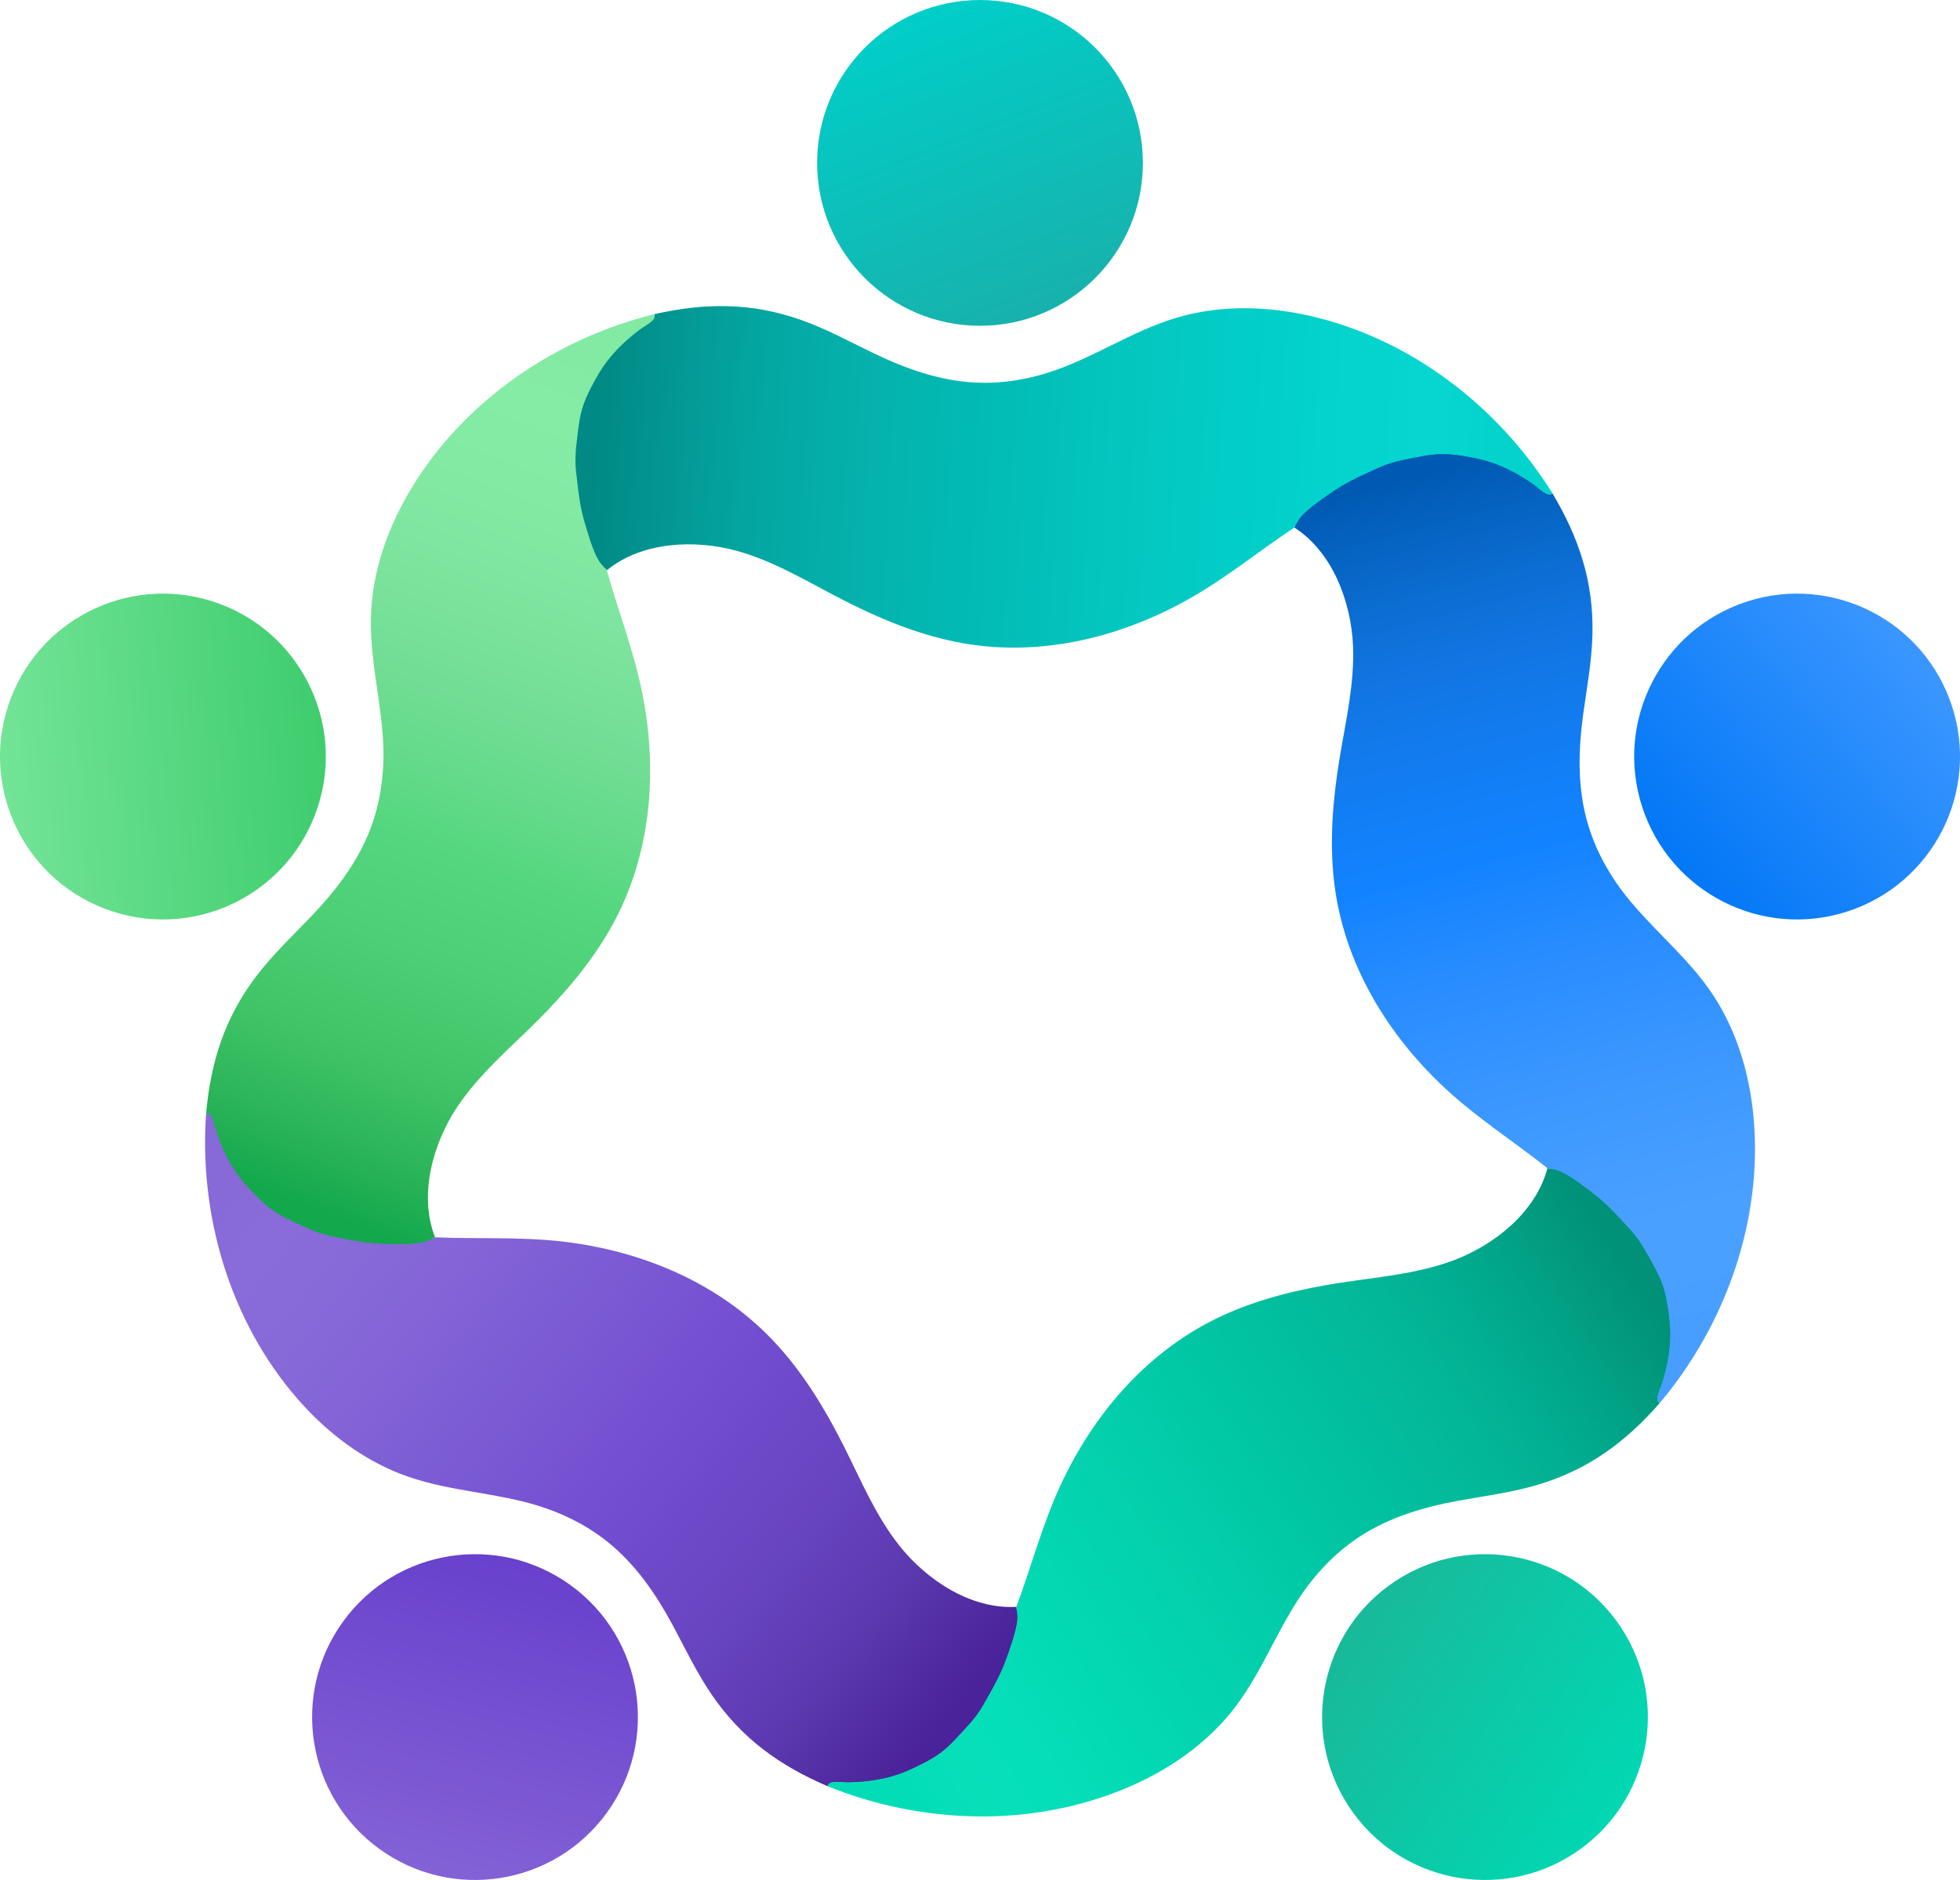
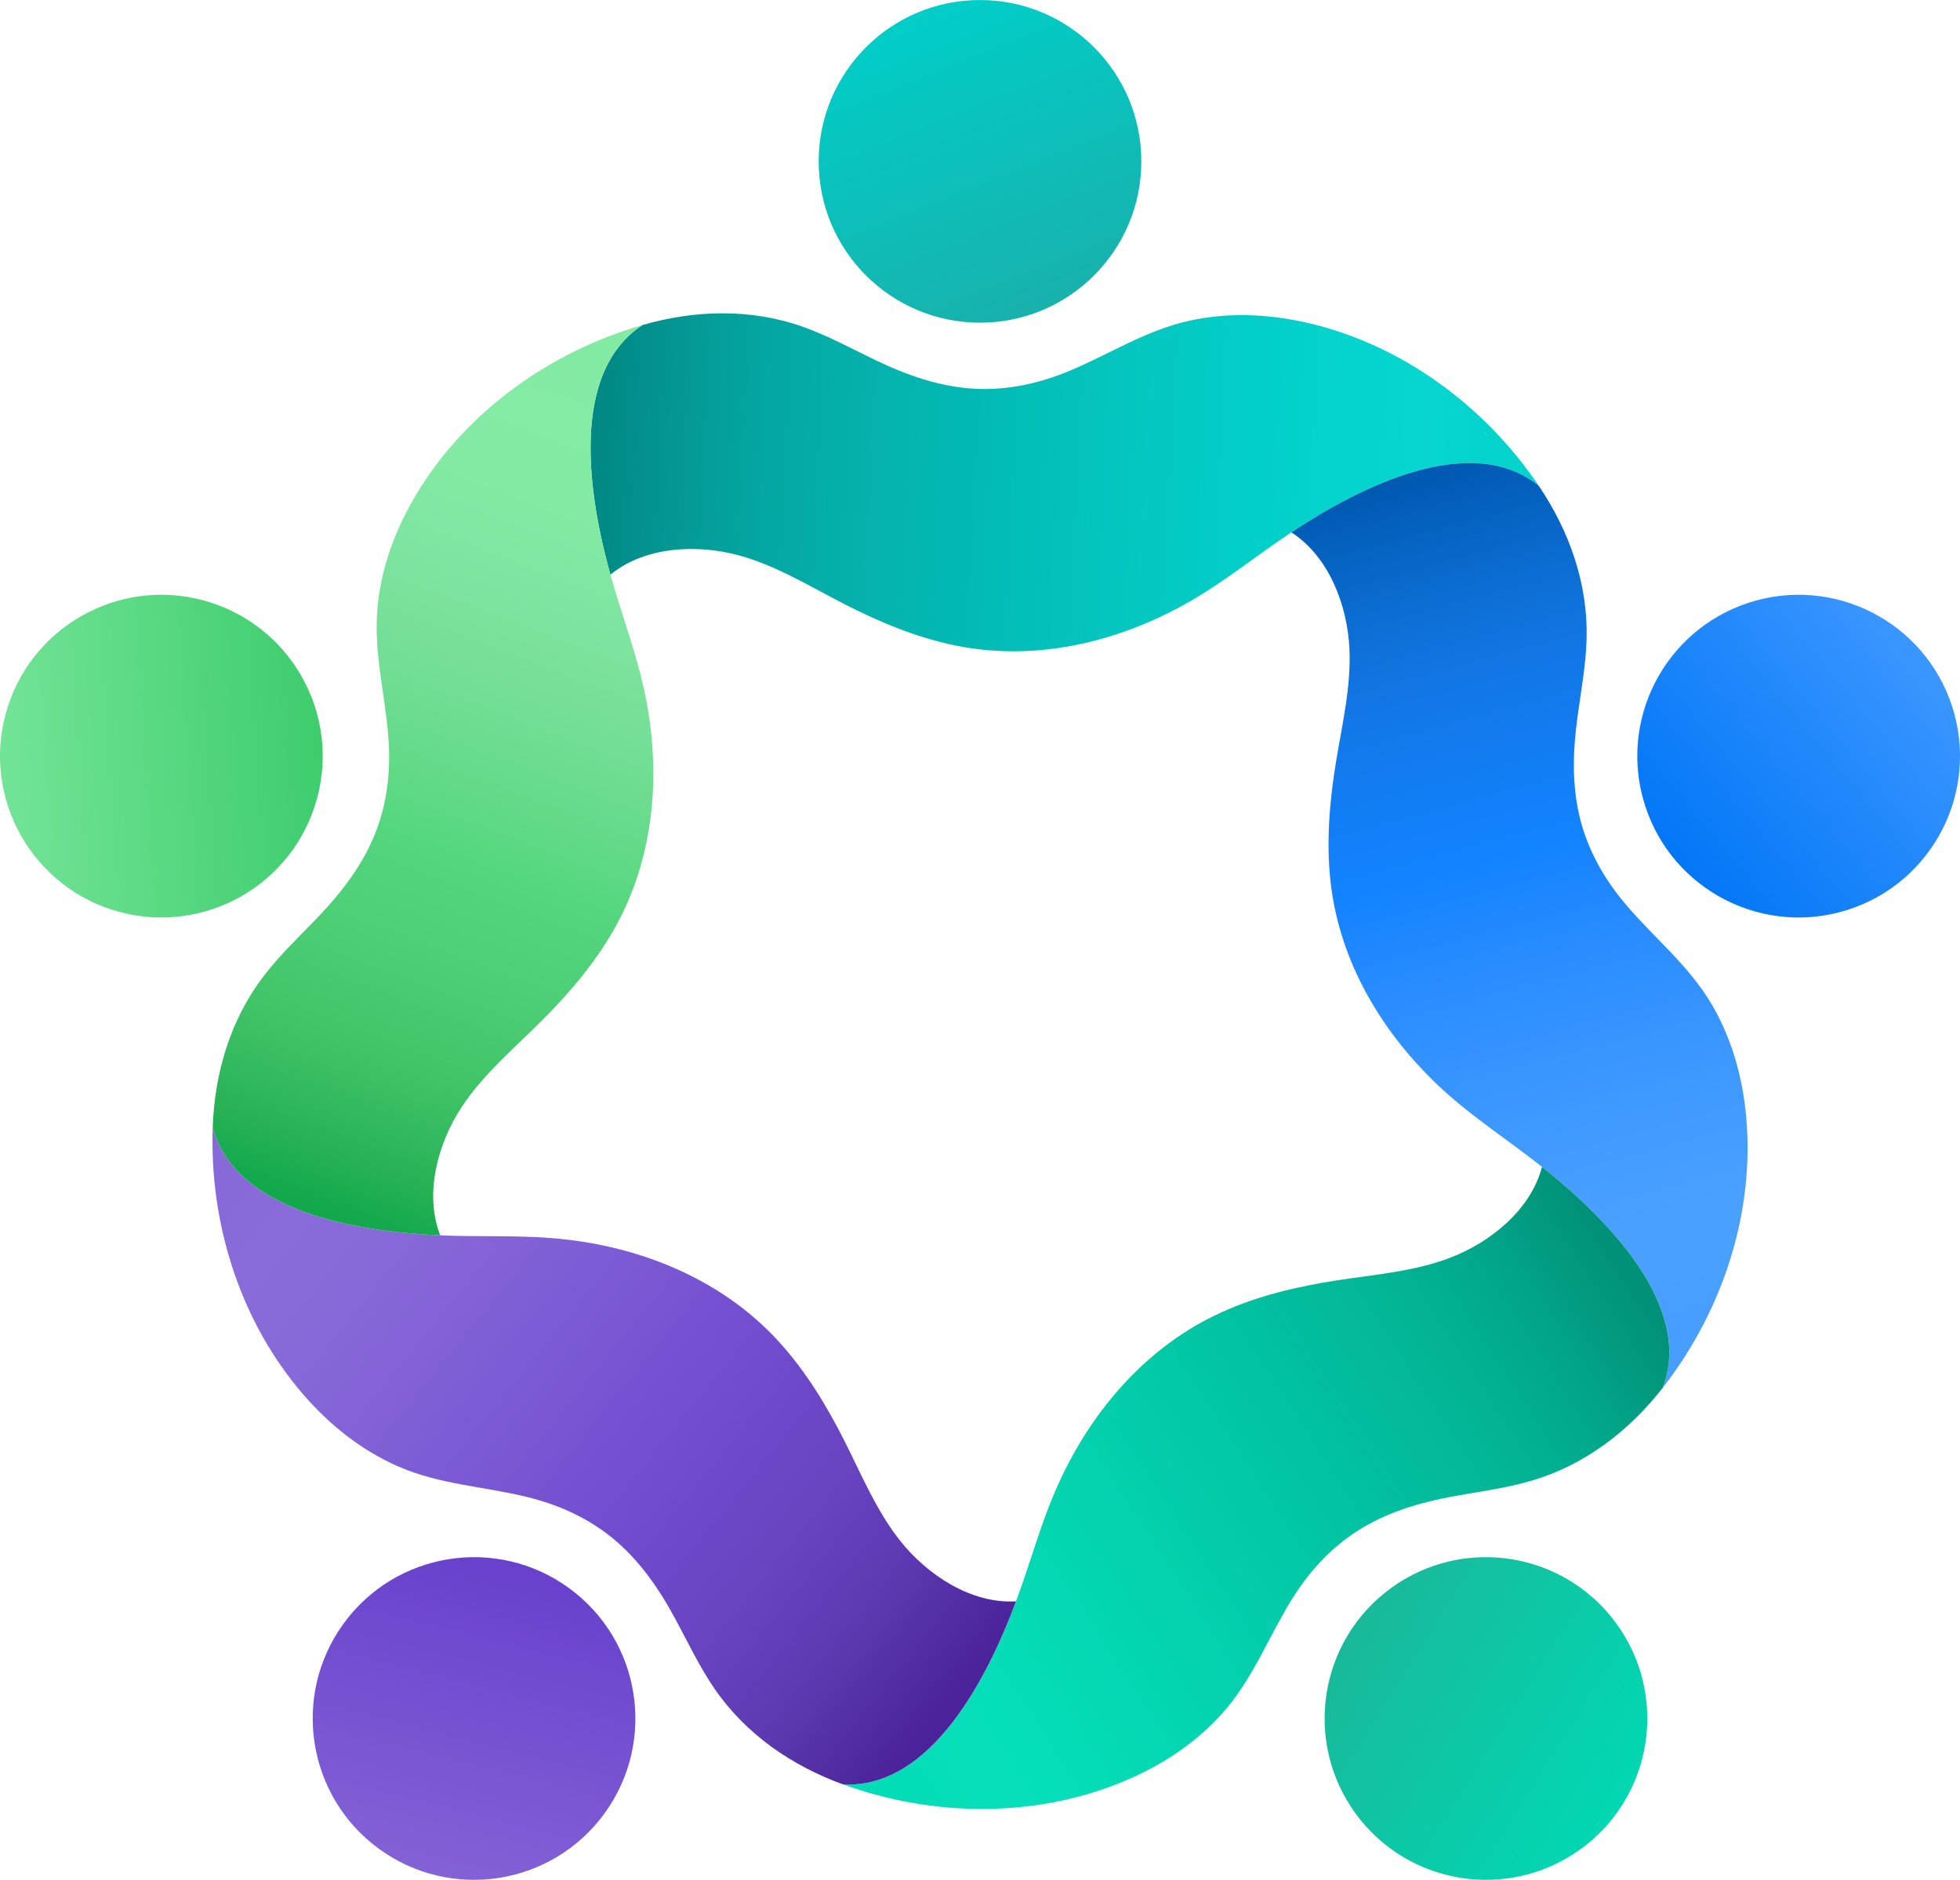
- <svg xmlns="http://www.w3.org/2000/svg" viewBox="21.64 15 705.72 676.92" width="705.72" height="676.92" role="img" aria-label="Balsm - five identical figures joined in a symmetric ring">
+ <svg xmlns="http://www.w3.org/2000/svg" viewBox="18.24 11.42 712.52 683.39" width="712.52" height="683.39" role="img" aria-labelledby="balsm-title balsm-desc">
  <defs>
-     <path id="ribbon" d="M257.162 128.139C257.3 128.64 257.417 129.1 257.194 129.599C256.537 131.056 253.388 132.619 252.073 133.611C246.269 137.99 241.111 143.012 237.367 149.282C235.389 152.581 232.823 157.397 231.623 161.011C230.413 164.694 230.078 167.572 229.607 171.35C229.241 174.338 228.875 177.356 228.828 180.366C228.783 183.256 229.208 186.028 229.522 188.89C230.047 193.583 230.712 198.166 232.027 202.724C233.156 206.61 235.158 213.561 237.24 216.872C238.043 218.136 239.147 219.223 240.141 220.338C252.798 209.967 271.892 209.18 287.05 213.373C300.47 217.096 312.46 224.481 324.756 230.808C337.68 237.458 351.179 243.121 365.484 246.059C394.382 251.996 424.07 245.067 449.488 230.795C463.109 223.139 474.772 213.522 487.682 204.952C488.435 203.662 489.127 202.276 490.081 201.122C492.587 198.118 498.579 194.066 501.926 191.792C505.854 189.132 510.008 187.083 514.309 185.134C516.934 183.951 519.439 182.69 522.201 181.841C525.078 180.955 528.062 180.37 531.017 179.795C534.755 179.076 537.596 178.505 541.473 178.518C545.28 178.542 550.654 179.495 554.403 180.356C561.523 181.98 567.893 185.333 573.85 189.499C575.201 190.444 577.661 192.955 579.249 193.131C579.792 193.188 580.194 192.934 580.628 192.649C561.156 161.38 529.688 137.109 493.532 128.783C479.52 125.567 464.883 124.887 450.776 127.98C434.356 131.571 421.268 140.46 406.004 146.658C395.451 150.95 384.177 153.329 372.75 152.747C359.914 152.087 347.877 147.802 336.387 142.279C327.659 138.072 319.135 133.396 309.972 130.166C292.146 123.879 275.435 123.998 257.162 128.139Z" />
-     <path id="seam" d="M256.52 129.05L256.52 129.08L256.51 129.10L256.51 129.12L256.51 129.13L256.50 129.15L256.50 129.17L256.49 129.18L256.49 129.20L256.48 129.22L256.47 129.23L256.47 129.25L256.49 129.20L256.31 129.49L256.05 129.75L255.70 130.03L255.27 130.31L254.78 130.58L254.24 130.84L253.68 131.08L253.11 131.30L252.55 131.52L252 131.73L251.47 131.94L250.98 132.18L249.27 132.99L247.60 133.89L245.99 134.89L244.49 136.03L243.11 137.32L241.78 138.66L240.49 140.05L239.25 141.48L238.06 142.97L236.91 144.51L235.82 146.10L234.81 147.71L234.27 148.62L233.73 149.56L233.18 150.55L232.62 151.57L232.07 152.62L231.52 153.68L230.99 154.76L230.48 155.84L230 156.92L229.55 157.99L229.14 159.04L228.78 160.06L228.47 161.05L228.19 162L227.95 162.93L227.74 163.84L227.55 164.73L227.38 165.62L227.24 166.50L227.10 167.37L226.98 168.25L226.86 169.14L226.75 170.05L226.63 170.98L226.54 171.74L226.45 172.49L226.36 173.25L226.27 174.02L226.19 174.79L226.11 175.57L226.04 176.35L225.98 177.13L225.92 177.92L225.88 178.72L225.85 179.52L225.83 180.33L225.83 181.12L225.84 181.90L225.88 182.68L225.93 183.44L225.99 184.19L226.05 184.93L226.13 185.67L226.21 186.39L226.30 187.11L226.38 187.82L226.46 188.52L226.54 189.23L226.68 190.41L226.82 191.60L226.98 192.79L227.14 193.98L227.33 195.17L227.52 196.37L227.74 197.56L227.97 198.76L228.23 199.95L228.51 201.15L228.81 202.35L229.14 203.54L229.45 204.60L229.78 205.74L230.15 206.98L230.59 208.27L231.15 209.57L231.80 210.86L232.52 212.13L233.29 213.35L234.07 214.51L234.84 215.59L235.59 216.58L236.29 217.44L236.52 217.71L236.74 217.95L236.96 218.18L237.17 218.41L237.39 218.63L237.61 218.85L237.83 219.07L238.05 219.28L238.26 219.49L238.47 219.71L238.68 219.92L238.88 220.14L240.06 219.06L239.86 218.84L239.67 218.62L239.48 218.40L239.30 218.17L239.13 217.94L238.97 217.71L238.81 217.48L238.66 217.24L238.52 217L238.40 216.76L238.28 216.52L238.19 216.31L237.86 215.37L237.58 214.30L237.34 213.12L237.14 211.85L236.95 210.52L236.75 209.17L236.52 207.82L236.24 206.50L235.90 205.24L235.54 204.04L235.21 202.91L234.91 201.91L234.61 200.81L234.34 199.73L234.08 198.64L233.85 197.55L233.63 196.45L233.43 195.35L233.25 194.24L233.08 193.12L232.92 191.99L232.77 190.85L232.64 189.71L232.50 188.55L232.42 187.83L232.34 187.12L232.25 186.41L232.17 185.71L232.10 185.02L232.03 184.34L231.96 183.67L231.91 183.01L231.87 182.35L231.84 181.70L231.83 181.06L231.83 180.41L231.84 179.71L231.87 179L231.91 178.29L231.96 177.58L232.02 176.86L232.08 176.13L232.16 175.41L232.23 174.67L232.32 173.94L232.40 173.20L232.49 172.46L232.58 171.72L232.70 170.80L232.81 169.91L232.92 169.06L233.04 168.24L233.16 167.45L233.29 166.67L233.44 165.90L233.60 165.14L233.78 164.37L233.98 163.59L234.21 162.78L234.47 161.96L234.76 161.13L235.11 160.24L235.50 159.31L235.93 158.35L236.40 157.37L236.88 156.37L237.39 155.38L237.91 154.40L238.43 153.45L238.95 152.53L239.45 151.65L239.92 150.85L240.84 149.38L241.79 147.99L242.80 146.64L243.86 145.33L244.96 144.05L246.11 142.81L247.31 141.61L248.54 140.42L249.72 139.16L250.86 137.83L252 136.45L253.16 135.05L253.40 134.76L253.73 134.41L254.13 134.02L254.57 133.60L255.04 133.17L255.52 132.72L256 132.27L256.46 131.82L256.90 131.37L257.31 130.91L257.65 130.44L257.90 130L257.96 129.87L257.98 129.80L258 129.74L258.02 129.68L258.04 129.61L258.06 129.55L258.07 129.49L258.08 129.43L258.09 129.36L258.10 129.30L258.11 129.24L258.11 129.19Z" />
-     <circle id="head" cx="374.5" cy="73.655" r="58.65" />
+     <path id="ribbon" d="M251.822 129.569C225.217 146.988 232.086 191.44 240.141 220.338C252.798 209.967 271.894 209.174 287.05 213.373C300.471 217.091 312.46 224.481 324.756 230.808C337.68 237.458 351.179 243.121 365.484 246.059C394.382 251.995 424.073 245.073 449.488 230.795C463.111 223.142 474.772 213.522 487.682 204.952C512.676 188.361 552.83 168.092 577.618 188.012C557.997 158.993 527.883 136.68 493.532 128.783C479.521 125.562 464.884 124.891 450.776 127.98C434.357 131.575 421.266 140.456 406.004 146.658C395.45 150.947 384.177 153.332 372.75 152.747C359.914 152.09 347.874 147.808 336.387 142.279C327.657 138.077 319.135 133.397 309.972 130.166C291.124 123.52 270.874 124.083 251.822 129.569Z" />
+     <circle id="head" cx="374.5" cy="70.08" r="58.65" />
    <linearGradient id="ribbon-axis" gradientUnits="userSpaceOnUse" x1="236.232" y1="170.556" x2="557.445" y2="187.401" />
    <linearGradient id="gradient-aqua" href="#ribbon-axis">
      <stop offset="0" stop-color="#018985" />
      <stop offset="0.062" stop-color="#03938F" />
      <stop offset="0.125" stop-color="#049E99" />
      <stop offset="0.188" stop-color="#04A7A2" />
      <stop offset="0.25" stop-color="#04ADA8" />
      <stop offset="0.312" stop-color="#05B2AD" />
      <stop offset="0.375" stop-color="#03B7B1" />
      <stop offset="0.435" stop-color="#02BBB5" />
      <stop offset="0.5" stop-color="#02C0B9" />
      <stop offset="0.562" stop-color="#04C4BE" />
      <stop offset="0.625" stop-color="#04C8C1" />
      <stop offset="0.688" stop-color="#02CCC5" />
      <stop offset="0.75" stop-color="#01CFC8" />
      <stop offset="0.812" stop-color="#03D3CC" />
      <stop offset="0.875" stop-color="#03D5CE" />
      <stop offset="0.938" stop-color="#06D6CF" />
      <stop offset="1" stop-color="#02D4CD" />
    </linearGradient>
    <linearGradient id="gradient-blue" href="#ribbon-axis">
      <stop offset="0" stop-color="#005AB3" />
      <stop offset="0.062" stop-color="#0563C1" />
      <stop offset="0.125" stop-color="#0B6CD0" />
      <stop offset="0.188" stop-color="#1073DD" />
      <stop offset="0.25" stop-color="#1278E8" />
      <stop offset="0.312" stop-color="#127CF0" />
      <stop offset="0.375" stop-color="#1280F8" />
      <stop offset="0.435" stop-color="#1283FF" />
      <stop offset="0.5" stop-color="#1F88FF" />
      <stop offset="0.562" stop-color="#298DFF" />
      <stop offset="0.625" stop-color="#3191FF" />
      <stop offset="0.688" stop-color="#3996FF" />
      <stop offset="0.75" stop-color="#3F9AFF" />
      <stop offset="0.812" stop-color="#459DFF" />
      <stop offset="0.875" stop-color="#4AA0FF" />
      <stop offset="0.938" stop-color="#4AA0FF" />
      <stop offset="1" stop-color="#479EFF" />
    </linearGradient>
    <linearGradient id="gradient-emerald" href="#ribbon-axis">
      <stop offset="0" stop-color="#009178" />
      <stop offset="0.062" stop-color="#029B80" />
      <stop offset="0.125" stop-color="#01A689" />
      <stop offset="0.188" stop-color="#01AF91" />
      <stop offset="0.25" stop-color="#02B696" />
      <stop offset="0.312" stop-color="#03BB9B" />
      <stop offset="0.375" stop-color="#01C09F" />
      <stop offset="0.435" stop-color="#01C4A2" />
      <stop offset="0.5" stop-color="#01C9A6" />
      <stop offset="0.562" stop-color="#03CDAA" />
      <stop offset="0.625" stop-color="#04D1AD" />
      <stop offset="0.688" stop-color="#02D5B0" />
      <stop offset="0.75" stop-color="#02D9B3" />
      <stop offset="0.812" stop-color="#04DCB6" />
      <stop offset="0.875" stop-color="#05DFB9" />
      <stop offset="0.938" stop-color="#07DFB9" />
      <stop offset="1" stop-color="#03DDB7" />
    </linearGradient>
    <linearGradient id="gradient-violet" href="#ribbon-axis">
      <stop offset="0" stop-color="#4A2299" />
      <stop offset="0.062" stop-color="#512CA2" />
      <stop offset="0.125" stop-color="#5A37AD" />
      <stop offset="0.188" stop-color="#613EB7" />
      <stop offset="0.25" stop-color="#6643BF" />
      <stop offset="0.312" stop-color="#6B47C5" />
      <stop offset="0.375" stop-color="#6E4ACB" />
      <stop offset="0.435" stop-color="#724DD0" />
      <stop offset="0.5" stop-color="#7652D2" />
      <stop offset="0.562" stop-color="#7957D3" />
      <stop offset="0.625" stop-color="#7C5CD5" />
      <stop offset="0.688" stop-color="#8060D5" />
      <stop offset="0.75" stop-color="#8464D6" />
      <stop offset="0.812" stop-color="#8668D8" />
      <stop offset="0.875" stop-color="#886AD8" />
      <stop offset="0.938" stop-color="#896BD9" />
      <stop offset="1" stop-color="#8769D8" />
    </linearGradient>
    <linearGradient id="gradient-mint" href="#ribbon-axis">
      <stop offset="0" stop-color="#12A84C" />
      <stop offset="0.062" stop-color="#26B155" />
      <stop offset="0.125" stop-color="#35BB5F" />
      <stop offset="0.188" stop-color="#40C468" />
      <stop offset="0.25" stop-color="#47CA6F" />
      <stop offset="0.312" stop-color="#4CCF75" />
      <stop offset="0.375" stop-color="#51D37B" />
      <stop offset="0.435" stop-color="#55D77F" />
      <stop offset="0.5" stop-color="#62DA88" />
      <stop offset="0.562" stop-color="#6CDC90" />
      <stop offset="0.625" stop-color="#74DF97" />
      <stop offset="0.688" stop-color="#7AE29B" />
      <stop offset="0.75" stop-color="#7EE6A0" />
      <stop offset="0.812" stop-color="#81E9A2" />
      <stop offset="0.875" stop-color="#83EBA4" />
      <stop offset="0.938" stop-color="#84ECA5" />
      <stop offset="1" stop-color="#82EAA3" />
    </linearGradient>
-     <linearGradient id="head-axis" gradientUnits="userSpaceOnUse" x1="351.006" y1="15.035" x2="397.934" y2="132.355" />
+     <linearGradient id="head-axis" gradientUnits="userSpaceOnUse" x1="351.036" y1="11.420" x2="397.964" y2="128.740" />
    <linearGradient id="head-aqua" href="#head-axis">
      <stop offset="0" stop-color="#00CFC9" />
      <stop offset="1" stop-color="#19B0AB" />
    </linearGradient>
    <linearGradient id="head-blue" href="#head-axis">
      <stop offset="0" stop-color="#3D98FF" />
      <stop offset="1" stop-color="#0076F6" />
    </linearGradient>
    <linearGradient id="head-emerald" href="#head-axis">
      <stop offset="0" stop-color="#00D9B3" />
      <stop offset="1" stop-color="#19B899" />
    </linearGradient>
    <linearGradient id="head-violet" href="#head-axis">
      <stop offset="0" stop-color="#8463D6" />
      <stop offset="1" stop-color="#673FCC" />
    </linearGradient>
    <linearGradient id="head-mint" href="#head-axis">
      <stop offset="0" stop-color="#75E598" />
      <stop offset="1" stop-color="#3CCC6C" />
    </linearGradient>
  </defs>
  <g id="ring">
-     <use href="#seam" fill="url(#gradient-aqua)" />
-     <use href="#seam" transform="rotate(72 374.5 383)" fill="url(#gradient-blue)" />
-     <use href="#seam" transform="rotate(144 374.5 383)" fill="url(#gradient-emerald)" />
-     <use href="#seam" transform="rotate(216 374.5 383)" fill="url(#gradient-violet)" />
-     <use href="#seam" transform="rotate(288 374.5 383)" fill="url(#gradient-mint)" />
-     <use href="#seam" fill="url(#gradient-aqua)" />
-     <use href="#seam" transform="rotate(72 374.5 383)" fill="url(#gradient-blue)" />
-     <use href="#seam" transform="rotate(144 374.5 383)" fill="url(#gradient-emerald)" />
-     <use href="#seam" transform="rotate(216 374.5 383)" fill="url(#gradient-violet)" />
-     <use href="#seam" transform="rotate(288 374.5 383)" fill="url(#gradient-mint)" />
-     <use href="#seam" fill="url(#gradient-aqua)" />
-     <use href="#seam" transform="rotate(72 374.5 383)" fill="url(#gradient-blue)" />
-     <use href="#seam" transform="rotate(144 374.5 383)" fill="url(#gradient-emerald)" />
-     <use href="#seam" transform="rotate(216 374.5 383)" fill="url(#gradient-violet)" />
-     <use href="#seam" transform="rotate(288 374.5 383)" fill="url(#gradient-mint)" />
-     <use href="#ribbon" fill="url(#gradient-aqua)" />
-     <use href="#ribbon" transform="rotate(72 374.5 383)" fill="url(#gradient-blue)" />
-     <use href="#ribbon" transform="rotate(144 374.5 383)" fill="url(#gradient-emerald)" />
-     <use href="#ribbon" transform="rotate(216 374.5 383)" fill="url(#gradient-violet)" />
-     <use href="#ribbon" transform="rotate(288 374.5 383)" fill="url(#gradient-mint)" />
+     <use href="#ribbon" fill="url(#gradient-aqua) #02BBB5" />
+     <use href="#ribbon" transform="rotate(72 374.5 383)" fill="url(#gradient-blue) #1283FF" />
+     <use href="#ribbon" transform="rotate(144 374.5 383)" fill="url(#gradient-emerald) #01C4A2" />
+     <use href="#ribbon" transform="rotate(216 374.5 383)" fill="url(#gradient-violet) #724DD0" />
+     <use href="#ribbon" transform="rotate(288 374.5 383)" fill="url(#gradient-mint) #55D77F" />
  </g>
  <g id="heads">
-     <use href="#head" fill="url(#head-aqua)" />
-     <use href="#head" transform="rotate(72 374.5 383)" fill="url(#head-blue)" />
-     <use href="#head" transform="rotate(144 374.5 383)" fill="url(#head-emerald)" />
-     <use href="#head" transform="rotate(216 374.5 383)" fill="url(#head-violet)" />
-     <use href="#head" transform="rotate(288 374.5 383)" fill="url(#head-mint)" />
+     <use href="#head" fill="url(#head-aqua) #02BBB5" />
+     <use href="#head" transform="rotate(72 374.5 383)" fill="url(#head-blue) #1283FF" />
+     <use href="#head" transform="rotate(144 374.5 383)" fill="url(#head-emerald) #01C4A2" />
+     <use href="#head" transform="rotate(216 374.5 383)" fill="url(#head-violet) #724DD0" />
+     <use href="#head" transform="rotate(288 374.5 383)" fill="url(#head-mint) #55D77F" />
  </g>
</svg>
